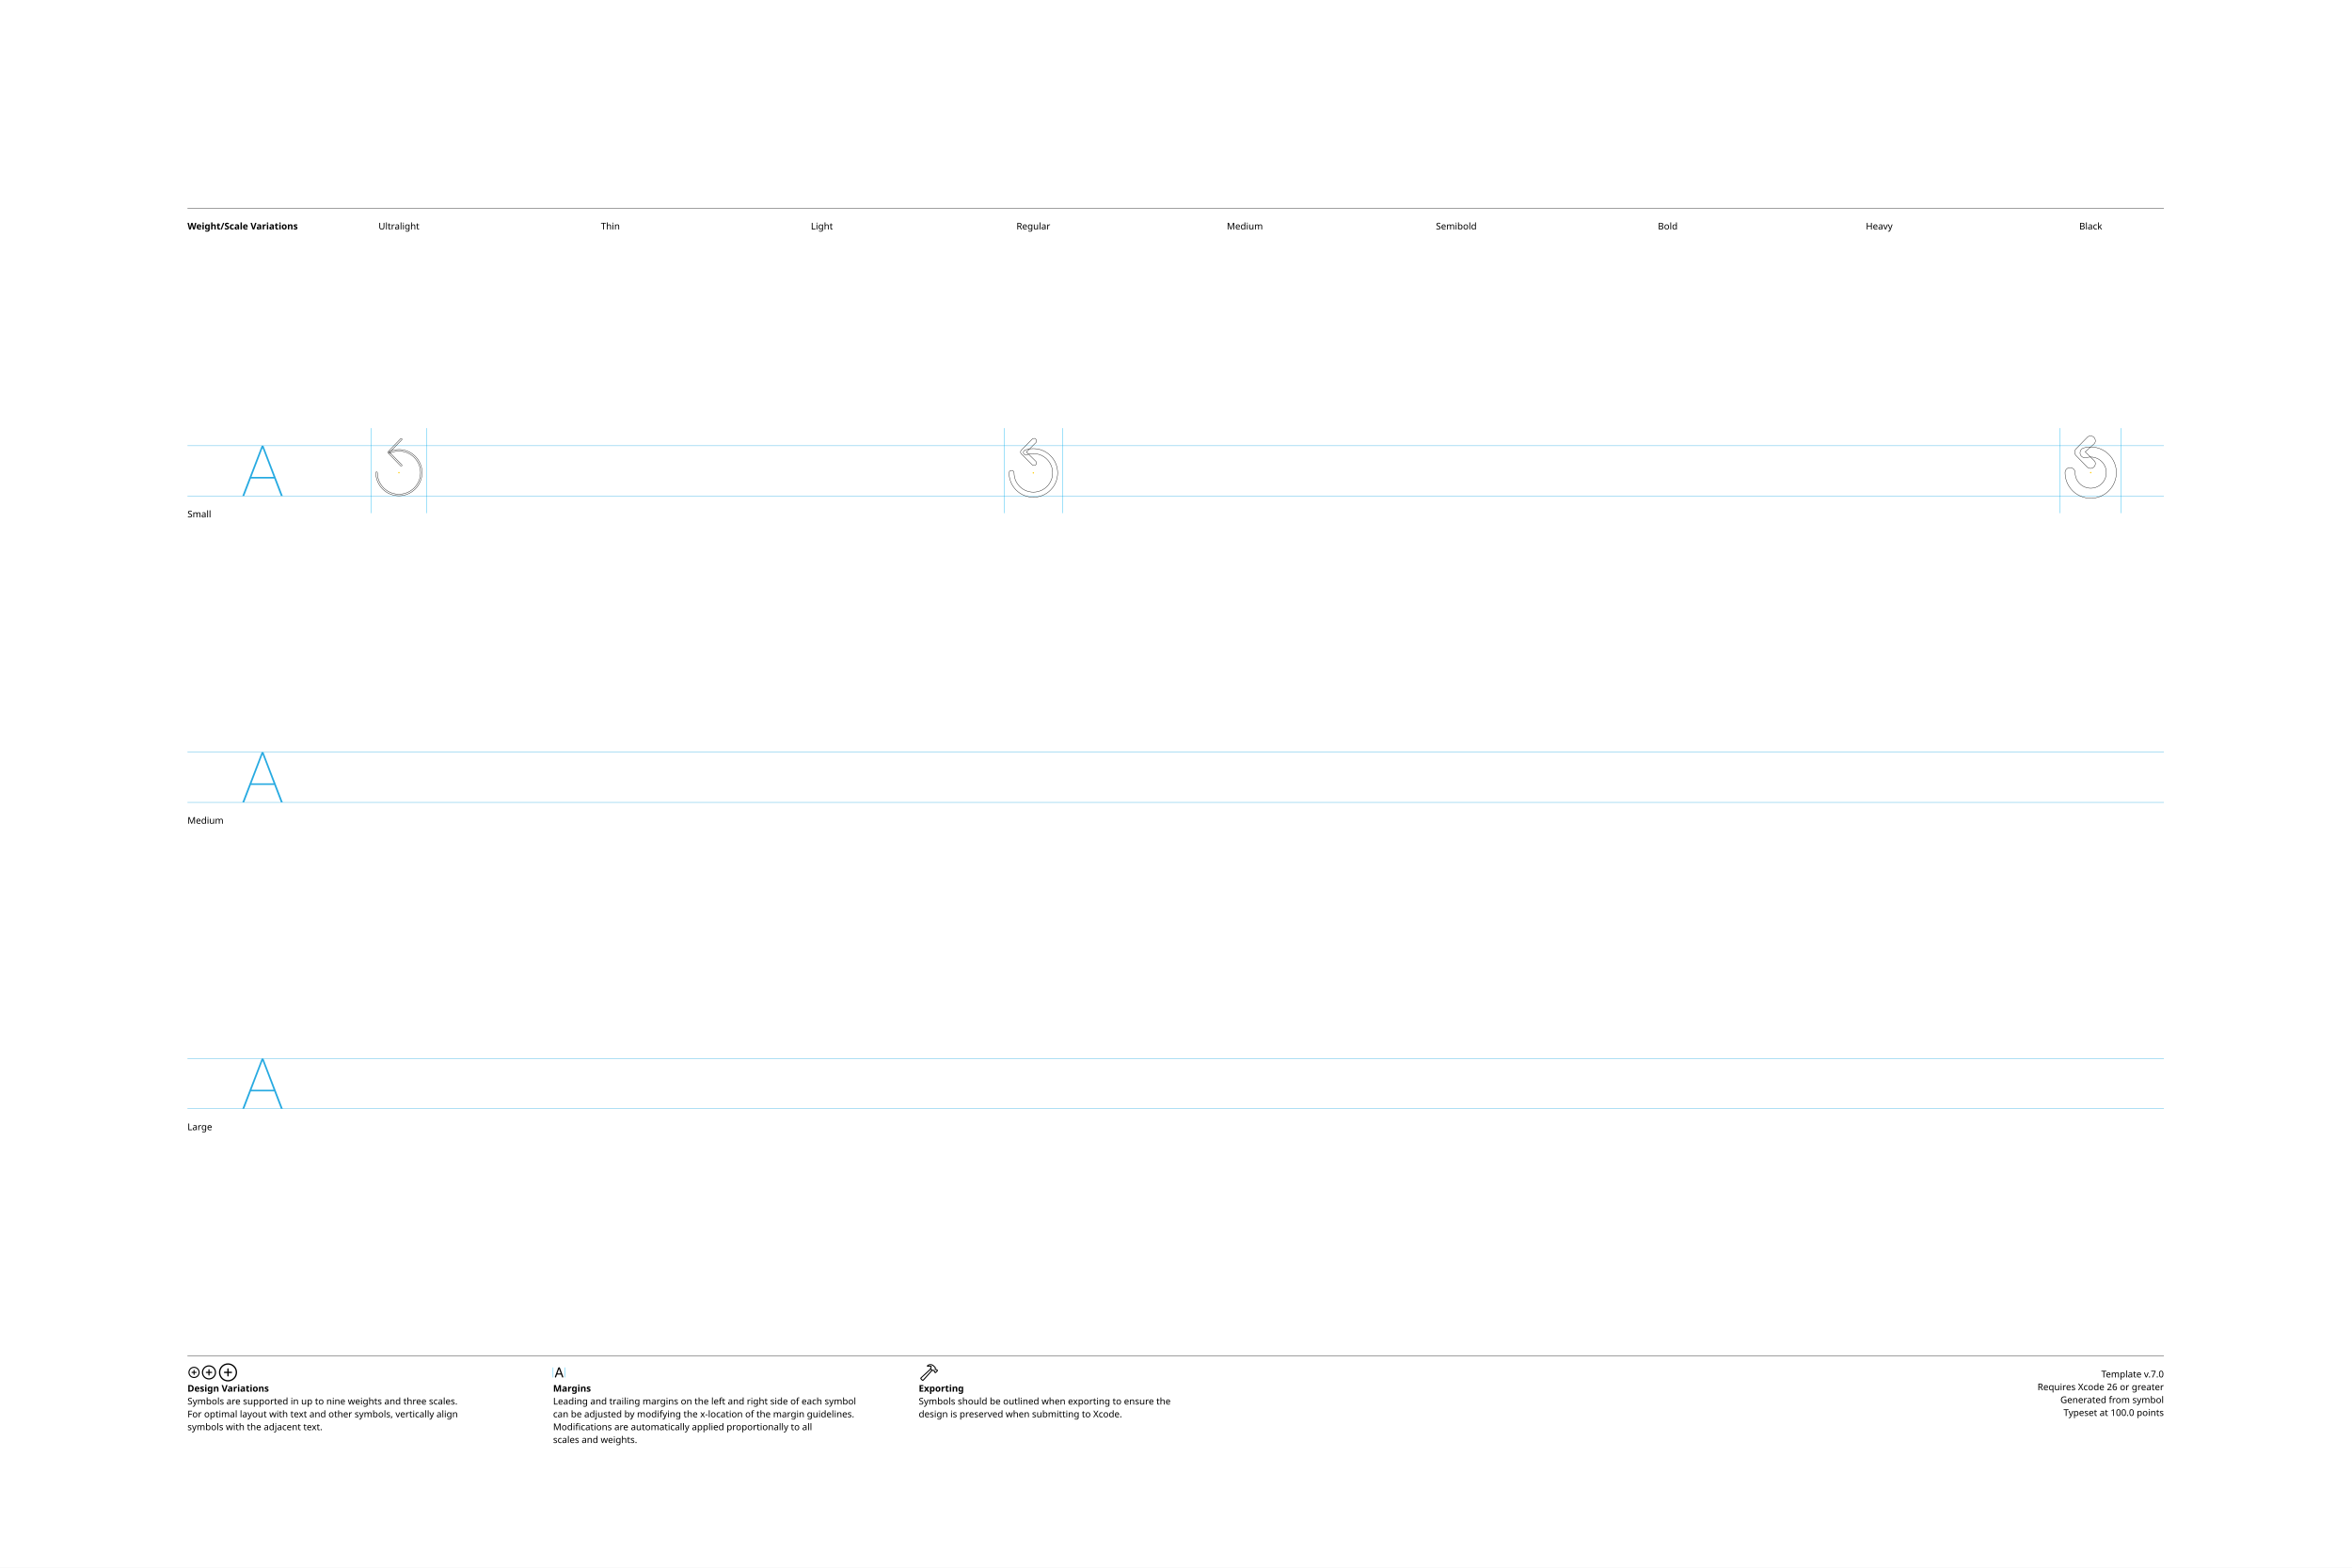
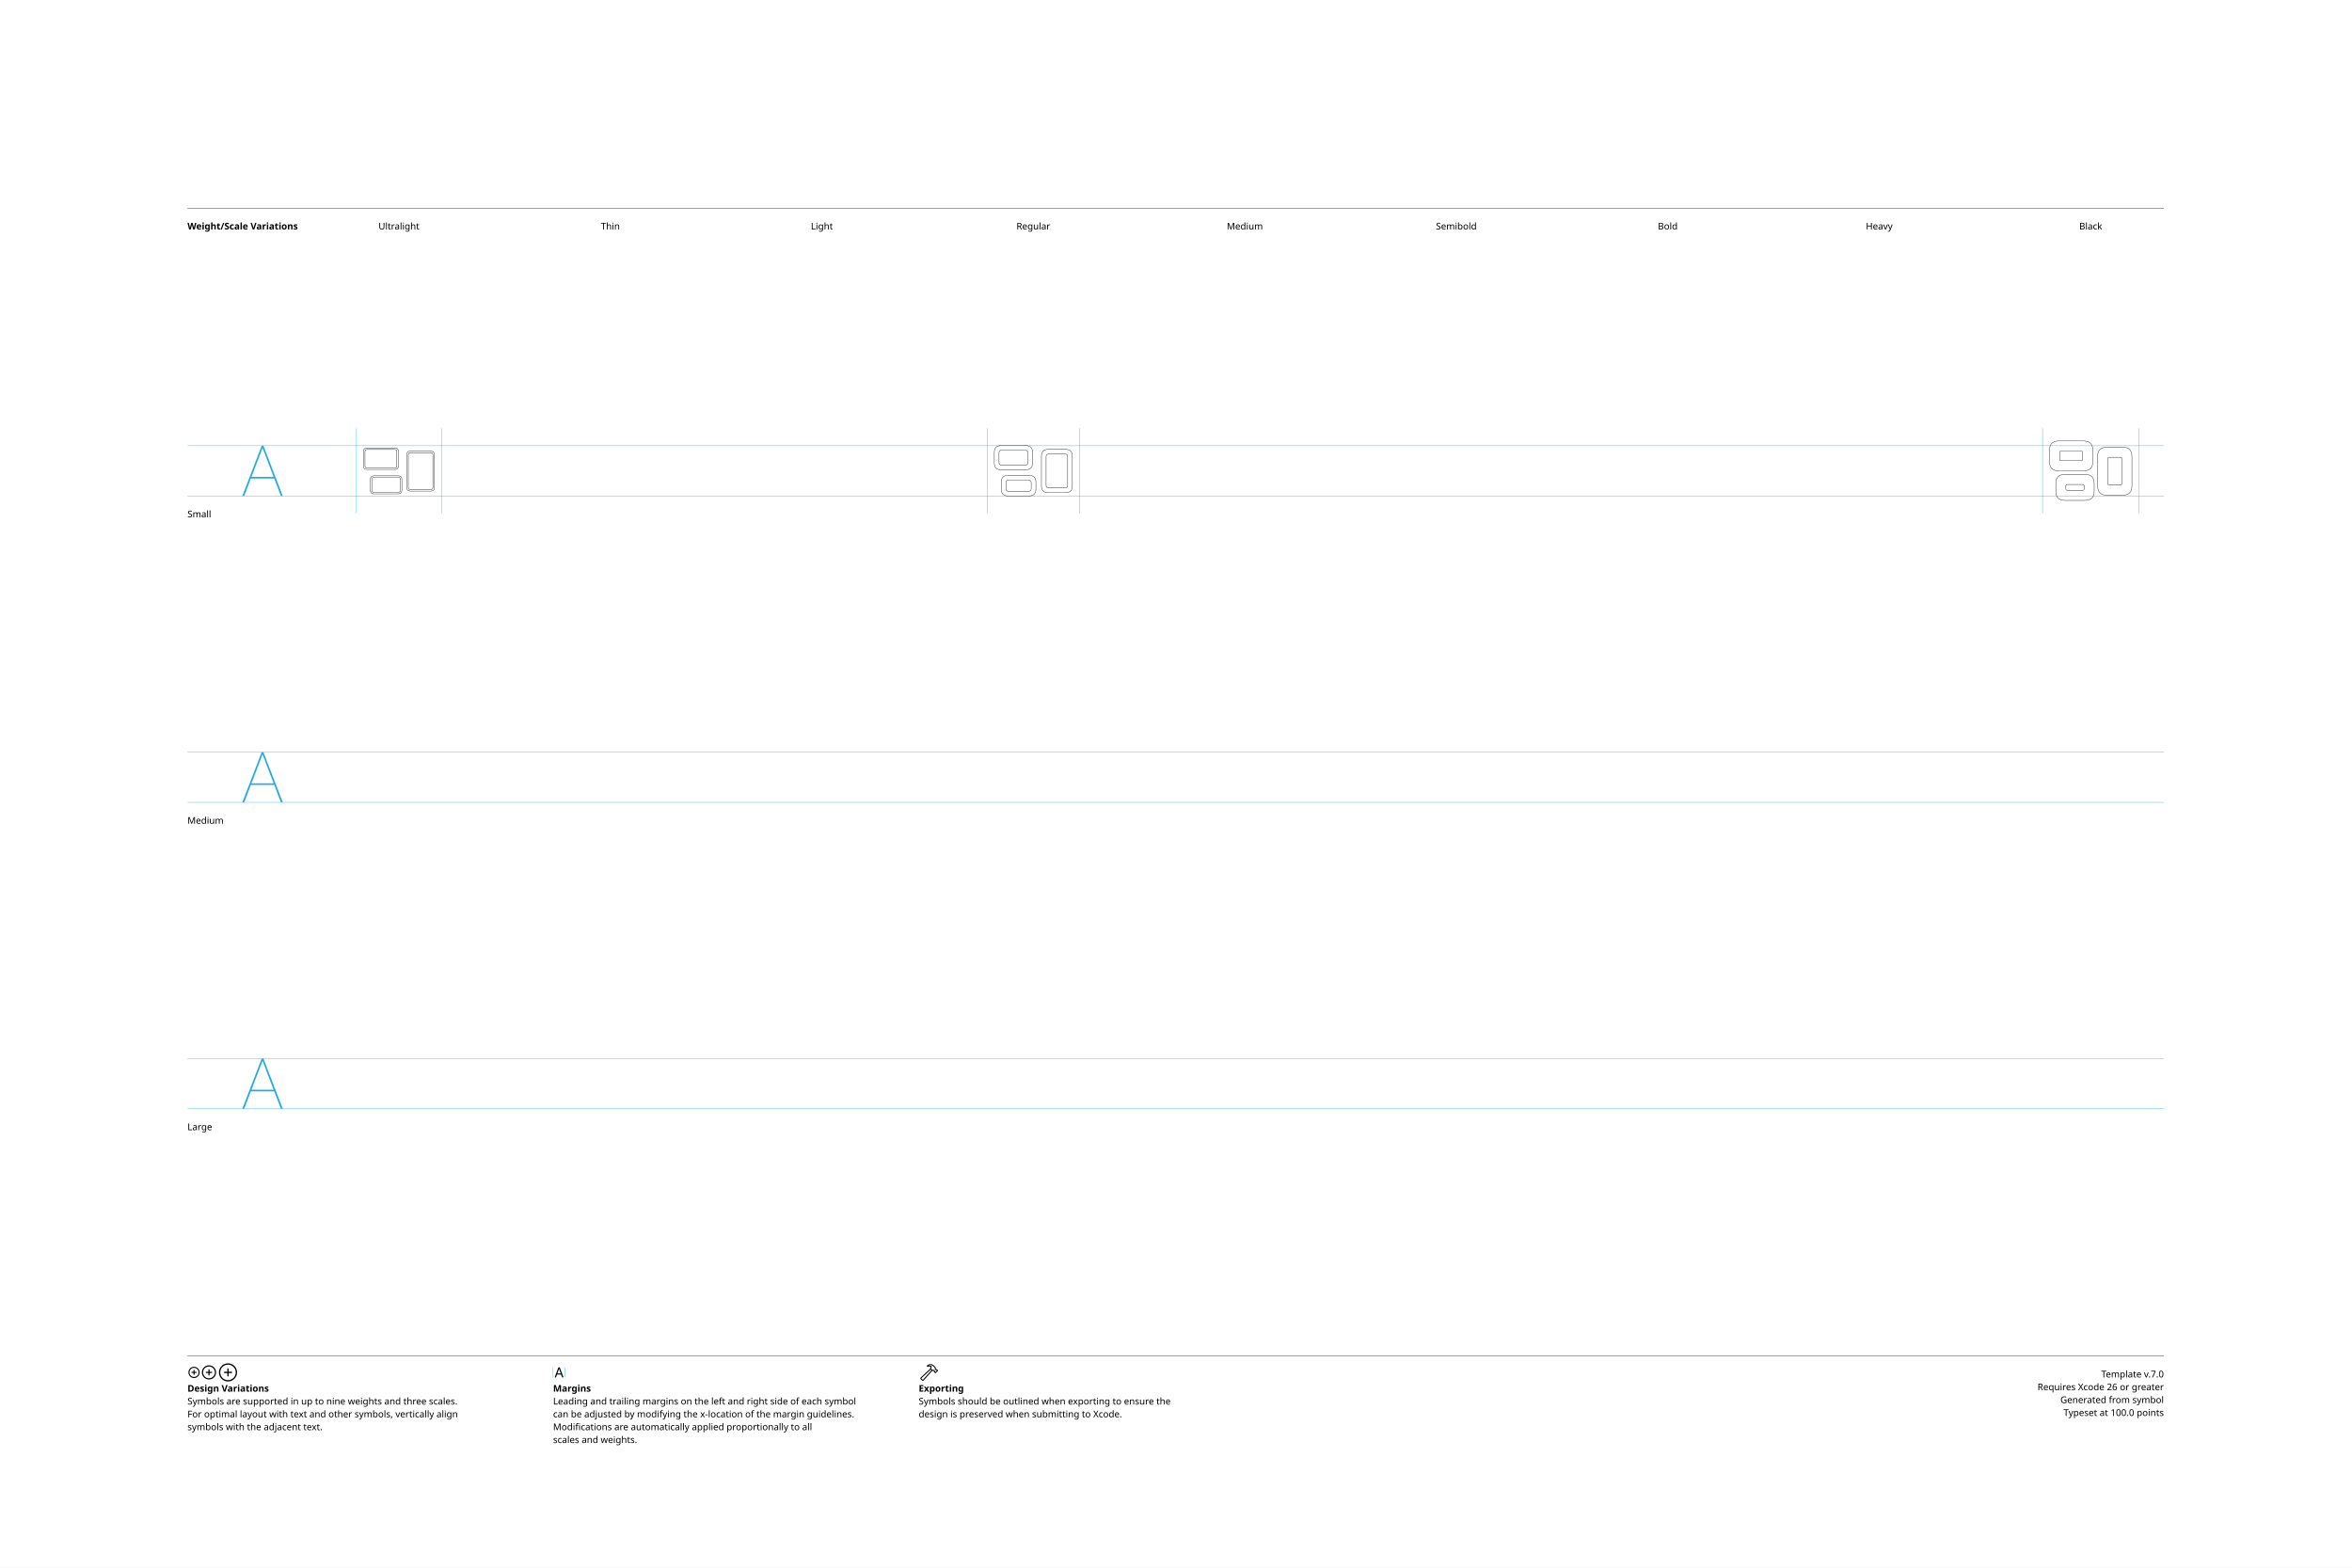
<svg xmlns="http://www.w3.org/2000/svg" version="1.1" viewBox="0 0 3300 2200">
-   <style>.defaults {-sfsymbols-wiggle-style:counterClockwise;-sfsymbols-rotates-clockwise:false;-sfsymbols-draw-reverses-motion-groups:true}
+   <style>.defaults {-sfsymbols-draw-reverses-motion-groups:false}

- .monochrome-0 {-sfsymbols-motion-group:0;-sfsymbols-always-rotates:true;-sfsymbols-layer-tags:arrow.counterclockwise;-sfsymbols-clipstroke-attachments:1 4 0 0 0 1}
+ .monochrome-0 {-sfsymbols-motion-group:2;-sfsymbols-layer-tags:rectangle.3.group}
+ .monochrome-1 {-sfsymbols-motion-group:1;-sfsymbols-layer-tags:rectangle.3.group}
+ .monochrome-2 {-sfsymbols-motion-group:0;-sfsymbols-layer-tags:rectangle.3.group}

- .multicolor-0:tintColor {-sfsymbols-motion-group:0;-sfsymbols-always-rotates:true;-sfsymbols-layer-tags:arrow.counterclockwise;-sfsymbols-clipstroke-attachments:1 4 0 0 0 1}
+ .multicolor-0:tintColor {-sfsymbols-motion-group:2;-sfsymbols-layer-tags:rectangle.3.group}
+ .multicolor-1:tintColor {-sfsymbols-motion-group:1;-sfsymbols-layer-tags:rectangle.3.group}
+ .multicolor-2:tintColor {-sfsymbols-motion-group:0;-sfsymbols-layer-tags:rectangle.3.group}

- .hierarchical-0:primary {-sfsymbols-motion-group:0;-sfsymbols-always-rotates:true;-sfsymbols-layer-tags:arrow.counterclockwise;-sfsymbols-clipstroke-attachments:1 4 0 0 0 1}
+ .hierarchical-0:primary {-sfsymbols-motion-group:2;-sfsymbols-layer-tags:rectangle.3.group}
+ .hierarchical-1:primary {-sfsymbols-motion-group:1;-sfsymbols-layer-tags:rectangle.3.group}
+ .hierarchical-2:primary {-sfsymbols-motion-group:0;-sfsymbols-layer-tags:rectangle.3.group}

.SFSymbolsPreviewWireframe {fill:none;opacity:1.0;stroke:black;stroke-width:0.5}
</style>
  <g id="Notes">
    <rect height="2200" id="artboard" style="fill:white;opacity:1" width="3300" x="0" y="0" />
    <line style="fill:none;stroke:black;opacity:1;stroke-width:0.5;" x1="263" x2="3036" y1="292" y2="292" />
    <text style="stroke:none;fill:black;font-family:sans-serif;font-size:13;font-weight:bold;" transform="matrix(1 0 0 1 263 322)">Weight/Scale Variations</text>
    <text style="stroke:none;fill:black;font-family:sans-serif;font-size:13;text-anchor:middle;" transform="matrix(1 0 0 1 559.711 322)">Ultralight</text>
    <text style="stroke:none;fill:black;font-family:sans-serif;font-size:13;text-anchor:middle;" transform="matrix(1 0 0 1 856.422 322)">Thin</text>
    <text style="stroke:none;fill:black;font-family:sans-serif;font-size:13;text-anchor:middle;" transform="matrix(1 0 0 1 1153.13 322)">Light</text>
    <text style="stroke:none;fill:black;font-family:sans-serif;font-size:13;text-anchor:middle;" transform="matrix(1 0 0 1 1449.84 322)">Regular</text>
    <text style="stroke:none;fill:black;font-family:sans-serif;font-size:13;text-anchor:middle;" transform="matrix(1 0 0 1 1746.56 322)">Medium</text>
    <text style="stroke:none;fill:black;font-family:sans-serif;font-size:13;text-anchor:middle;" transform="matrix(1 0 0 1 2043.27 322)">Semibold</text>
    <text style="stroke:none;fill:black;font-family:sans-serif;font-size:13;text-anchor:middle;" transform="matrix(1 0 0 1 2339.98 322)">Bold</text>
    <text style="stroke:none;fill:black;font-family:sans-serif;font-size:13;text-anchor:middle;" transform="matrix(1 0 0 1 2636.69 322)">Heavy</text>
    <text style="stroke:none;fill:black;font-family:sans-serif;font-size:13;text-anchor:middle;" transform="matrix(1 0 0 1 2933.4 322)">Black</text>
    <line style="fill:none;stroke:black;opacity:1;stroke-width:0.5;" x1="263" x2="3036" y1="1903" y2="1903" />
    <g transform="matrix(0.2 0 0 0.2 263 1933)">
      <path d="m46.24 4.15c21.777 0 39.453-17.627 39.453-39.404s-17.676-39.404-39.453-39.404c-21.729 0-39.404 17.627-39.404 39.404s17.676 39.404 39.404 39.404Zm0-7.422c-17.676 0-31.934-14.307-31.934-31.982s14.258-31.982 31.934-31.982 31.982 14.307 31.982 31.982-14.307 31.982-31.982 31.982Zm3.613-17.773v-28.467c0-2.246-1.465-3.76-3.711-3.76-2.148 0-3.613 1.514-3.613 3.76v28.467c0 2.197 1.465 3.711 3.613 3.711 2.246 0 3.711-1.514 3.711-3.711Zm-17.822-10.596h28.418c2.197 0 3.711-1.465 3.711-3.613 0-2.197-1.514-3.711-3.711-3.711h-28.418c-2.246 0-3.76 1.514-3.76 3.711 0 2.148 1.514 3.613 3.76 3.613Z" />
    </g>
    <g transform="matrix(0.2 0 0 0.2 281.506 1933)">
      <path d="m58.545 14.551c27.49 0 49.805-22.314 49.805-49.805s-22.314-49.805-49.805-49.805-49.805 22.314-49.805 49.805 22.314 49.805 49.805 49.805Zm0-8.301c-22.949 0-41.504-18.555-41.504-41.504s18.555-41.504 41.504-41.504 41.504 18.555 41.504 41.504-18.555 41.504-41.504 41.504Zm4.053-23.096v-36.914c0-2.49-1.709-4.199-4.15-4.199-2.393 0-4.053 1.709-4.053 4.199v36.914c0 2.441 1.66 4.15 4.053 4.15 2.441 0 4.15-1.66 4.15-4.15Zm-22.559-14.404h36.963c2.441 0 4.15-1.611 4.15-4.004 0-2.441-1.709-4.15-4.15-4.15h-36.963c-2.49 0-4.15 1.709-4.15 4.15 0 2.393 1.66 4.004 4.15 4.004Z" />
    </g>
    <g transform="matrix(0.2 0 0 0.2 304.924 1933)">
      <path d="m74.853 28.32c35.107 0 63.623-28.467 63.623-63.574s-28.516-63.623-63.623-63.623-63.574 28.516-63.574 63.623 28.467 63.574 63.574 63.574Zm0-9.082c-30.127 0-54.492-24.365-54.492-54.492s24.365-54.492 54.492-54.492 54.492 24.365 54.492 54.492-24.365 54.492-54.492 54.492Zm4.443-30.322v-48.486c0-2.734-1.855-4.639-4.541-4.639-2.588 0-4.443 1.904-4.443 4.639v48.486c0 2.686 1.855 4.59 4.443 4.59 2.686 0 4.541-1.855 4.541-4.59Zm-28.711-19.775h48.486c2.686 0 4.59-1.807 4.59-4.395 0-2.734-1.855-4.59-4.59-4.59h-48.486c-2.734 0-4.59 1.855-4.59 4.59 0 2.588 1.855 4.395 4.59 4.395Z" />
    </g>
    <text style="stroke:none;fill:black;font-family:sans-serif;font-size:13;font-weight:bold;" transform="matrix(1 0 0 1 263 1953)">Design Variations</text>
    <text style="stroke:none;fill:black;font-family:sans-serif;font-size:13;" transform="matrix(1 0 0 1 263 1971)">Symbols are supported in up to nine weights and three scales.</text>
    <text style="stroke:none;fill:black;font-family:sans-serif;font-size:13;" transform="matrix(1 0 0 1 263 1989)">For optimal layout with text and other symbols, vertically align</text>
    <text style="stroke:none;fill:black;font-family:sans-serif;font-size:13;" transform="matrix(1 0 0 1 263 2007)">symbols with the adjacent text.</text>
    <line style="fill:none;stroke:#00AEEF;stroke-width:0.5;opacity:1.0;" x1="776" x2="776" y1="1919" y2="1933" />
    <g transform="matrix(0.2 0 0 0.2 776 1933)">
      <path d="m16.553 0.781c2.588 0 3.857-0.977 4.785-3.711l20.557-57.52h0.244l20.605 57.52c0.928 2.734 2.197 3.711 4.736 3.711 2.588 0 4.248-1.562 4.248-4.004 0-0.83-0.146-1.611-0.537-2.637l-22.9-60.986c-1.123-2.979-3.125-4.492-6.25-4.492-3.027 0-5.078 1.465-6.152 4.443l-22.9 61.084c-0.391 1.025-0.537 1.807-0.537 2.637 0 2.441 1.562 3.955 4.102 3.955Zm10.205-20.947h30.664c2.002 0 3.662-1.66 3.662-3.662 0-2.051-1.66-3.662-3.662-3.662h-30.664c-2.002 0-3.662 1.611-3.662 3.662 0 2.002 1.66 3.662 3.662 3.662Z" />
    </g>
    <line style="fill:none;stroke:#00AEEF;stroke-width:0.5;opacity:1.0;" x1="792.836" x2="792.836" y1="1919" y2="1933" />
    <text style="stroke:none;fill:black;font-family:sans-serif;font-size:13;font-weight:bold;" transform="matrix(1 0 0 1 776 1953)">Margins</text>
    <text style="stroke:none;fill:black;font-family:sans-serif;font-size:13;" transform="matrix(1 0 0 1 776 1971)">Leading and trailing margins on the left and right side of each symbol</text>
    <text style="stroke:none;fill:black;font-family:sans-serif;font-size:13;" transform="matrix(1 0 0 1 776 1989)">can be adjusted by modifying the x-location of the margin guidelines.</text>
    <text style="stroke:none;fill:black;font-family:sans-serif;font-size:13;" transform="matrix(1 0 0 1 776 2007)">Modifications are automatically applied proportionally to all</text>
    <text style="stroke:none;fill:black;font-family:sans-serif;font-size:13;" transform="matrix(1 0 0 1 776 2025)">scales and weights.</text>
    <g transform="matrix(0.2 0 0 0.2 1289 1933)">
      <path d="m14.209 13.135 7.861 7.861c4.297 4.395 9.326 4.102 13.867-1.025l60.693-68.213-4.883-4.883-60.254 67.676c-1.807 1.953-3.467 2.441-5.811 0.098l-5.176-5.127c-2.295-2.295-1.807-3.955 0.195-5.811l67.481-62.158-4.883-4.834-68.066 62.598c-4.98 4.59-5.322 9.473-1.025 13.818Zm44.873-97.461c-2.051 2.002-2.246 4.883-1.074 6.787 1.123 1.807 3.467 3.027 6.592 2.246 5.859-1.66 12.598-2.393 18.896 0.928l-2.686 7.129c-1.611 4.004-0.732 6.885 1.709 9.424l10.254 10.303c2.344 2.393 4.541 2.441 7.08 1.953l4.443-0.732 2.588 2.539-0.195 2.246c-0.098 2.295 0.537 4.297 2.783 6.494l3.369 3.32c2.295 2.295 5.518 2.49 7.812 0.195l12.988-13.037c2.295-2.344 2.148-5.371-0.195-7.666l-3.418-3.418c-2.197-2.197-4.053-3.027-6.348-2.881l-2.344 0.244-2.441-2.441 1.025-4.688c0.635-2.734-0.244-4.98-2.881-7.617l-11.279-11.182c-12.94-12.842-35.596-11.035-46.68-0.146Zm7.08 2.051c8.789-6.396 25.977-5.664 33.691 1.953l12.305 12.207c1.025 1.025 1.221 1.807 0.928 3.32l-1.465 6.641 6.738 6.689 4.395-0.244c1.123-0.049 1.514 0.049 2.344 0.879l2.539 2.49-10.84 10.84-2.49-2.49c-0.83-0.879-0.977-1.221-0.928-2.393l0.293-4.346-6.689-6.738-6.836 1.172c-1.416 0.293-2.051 0.195-3.174-0.879l-8.936-8.887c-1.074-1.025-1.172-1.709-0.488-3.369l4.59-11.475c-6.104-6.348-17.041-7.52-25.586-4.59-0.684 0.244-0.928-0.391-0.391-0.781Z" />
    </g>
    <text style="stroke:none;fill:black;font-family:sans-serif;font-size:13;font-weight:bold;" transform="matrix(1 0 0 1 1289 1953)">Exporting</text>
    <text style="stroke:none;fill:black;font-family:sans-serif;font-size:13;" transform="matrix(1 0 0 1 1289 1971)">Symbols should be outlined when exporting to ensure the</text>
    <text style="stroke:none;fill:black;font-family:sans-serif;font-size:13;" transform="matrix(1 0 0 1 1289 1989)">design is preserved when submitting to Xcode.</text>
    <text id="template-version" style="stroke:none;fill:black;font-family:sans-serif;font-size:13;text-anchor:end;" transform="matrix(1 0 0 1 3036 1933)">Template v.7.0</text>
    <text style="stroke:none;fill:black;font-family:sans-serif;font-size:13;text-anchor:end;" transform="matrix(1 0 0 1 3036 1951)">Requires Xcode 26 or greater</text>
    <text id="descriptive-name" style="stroke:none;fill:black;font-family:sans-serif;font-size:13;text-anchor:end;" transform="matrix(1 0 0 1 3036 1969)">Generated from symbol</text>
    <text style="stroke:none;fill:black;font-family:sans-serif;font-size:13;text-anchor:end;" transform="matrix(1 0 0 1 3036 1987)">Typeset at 100.0 points</text>
    <text style="stroke:none;fill:black;font-family:sans-serif;font-size:13;" transform="matrix(1 0 0 1 263 726)">Small</text>
    <text style="stroke:none;fill:black;font-family:sans-serif;font-size:13;" transform="matrix(1 0 0 1 263 1156)">Medium</text>
    <text style="stroke:none;fill:black;font-family:sans-serif;font-size:13;" transform="matrix(1 0 0 1 263 1586)">Large</text>
  </g>
  <g id="Guides">
    <g id="H-reference" style="fill:#27AAE1;stroke:none;" transform="matrix(1 0 0 1 339 696)">
      <path d="M0.994 0L3.638 0L29.328-67.132L30.03-67.132L30.03-70.459L28.123-70.459ZM11.688-24.48L46.981-24.48L46.231-26.729L12.438-26.729ZM55.12 0L57.764 0L30.638-70.459L29.433-70.459L29.433-67.132Z" />
    </g>
    <line id="Baseline-S" style="fill:none;stroke:#27AAE1;opacity:1;stroke-width:0.5;" x1="263" x2="3036" y1="696" y2="696" />
    <line id="Capline-S" style="fill:none;stroke:#27AAE1;opacity:1;stroke-width:0.5;" x1="263" x2="3036" y1="625.541" y2="625.541" />
    <g id="H-reference" style="fill:#27AAE1;stroke:none;" transform="matrix(1 0 0 1 339 1126)">
      <path d="M0.994 0L3.638 0L29.328-67.132L30.03-67.132L30.03-70.459L28.123-70.459ZM11.688-24.48L46.981-24.48L46.231-26.729L12.438-26.729ZM55.12 0L57.764 0L30.638-70.459L29.433-70.459L29.433-67.132Z" />
    </g>
    <line id="Baseline-M" style="fill:none;stroke:#27AAE1;opacity:1;stroke-width:0.5;" x1="263" x2="3036" y1="1126" y2="1126" />
    <line id="Capline-M" style="fill:none;stroke:#27AAE1;opacity:1;stroke-width:0.5;" x1="263" x2="3036" y1="1055.54" y2="1055.54" />
    <g id="H-reference" style="fill:#27AAE1;stroke:none;" transform="matrix(1 0 0 1 339 1556)">
      <path d="M0.994 0L3.638 0L29.328-67.132L30.03-67.132L30.03-70.459L28.123-70.459ZM11.688-24.48L46.981-24.48L46.231-26.729L12.438-26.729ZM55.12 0L57.764 0L30.638-70.459L29.433-70.459L29.433-67.132Z" />
    </g>
    <line id="Baseline-L" style="fill:none;stroke:#27AAE1;opacity:1;stroke-width:0.5;" x1="263" x2="3036" y1="1556" y2="1556" />
    <line id="Capline-L" style="fill:none;stroke:#27AAE1;opacity:1;stroke-width:0.5;" x1="263" x2="3036" y1="1485.54" y2="1485.54" />
-     <line id="right-margin-Black-S" style="fill:none;stroke:#00AEEF;stroke-width:0.5;opacity:1.0;" x1="2976.22" x2="2976.22" y1="600.785" y2="720.121" />
-     <line id="left-margin-Black-S" style="fill:none;stroke:#00AEEF;stroke-width:0.5;opacity:1.0;" x1="2890.58" x2="2890.58" y1="600.785" y2="720.121" />
-     <line id="right-margin-Regular-S" style="fill:none;stroke:#00AEEF;stroke-width:0.5;opacity:1.0;" x1="1490.76" x2="1490.76" y1="600.785" y2="720.121" />
-     <line id="left-margin-Regular-S" style="fill:none;stroke:#00AEEF;stroke-width:0.5;opacity:1.0;" x1="1408.93" x2="1408.93" y1="600.785" y2="720.121" />
-     <line id="right-margin-Ultralight-S" style="fill:none;stroke:#00AEEF;stroke-width:0.5;opacity:1.0;" x1="598.994" x2="598.994" y1="600.785" y2="720.121" />
-     <line id="left-margin-Ultralight-S" style="fill:none;stroke:#00AEEF;stroke-width:0.5;opacity:1.0;" x1="520.428" x2="520.428" y1="600.785" y2="720.121" />
+     <line id="right-margin-Black-S" style="fill:none;stroke:#00AEEF;stroke-width:0.5;opacity:1.0;" x1="3000.98" x2="3000.98" y1="600.785" y2="720.121" />
+     <line id="left-margin-Black-S" style="fill:none;stroke:#00AEEF;stroke-width:0.5;opacity:1.0;" x1="2865.82" x2="2865.82" y1="600.785" y2="720.121" />
+     <line id="right-margin-Regular-S" style="fill:none;stroke:#00AEEF;stroke-width:0.5;opacity:1.0;" x1="1514.37" x2="1514.37" y1="600.785" y2="720.121" />
+     <line id="left-margin-Regular-S" style="fill:none;stroke:#00AEEF;stroke-width:0.5;opacity:1.0;" x1="1385.32" x2="1385.32" y1="600.785" y2="720.121" />
+     <line id="right-margin-Ultralight-S" style="fill:none;stroke:#00AEEF;stroke-width:0.5;opacity:1.0;" x1="619.288" x2="619.288" y1="600.785" y2="720.121" />
+     <line id="left-margin-Ultralight-S" style="fill:none;stroke:#00AEEF;stroke-width:0.5;opacity:1.0;" x1="500.134" x2="500.134" y1="600.785" y2="720.121" />
  </g>
  <g id="Symbols">
-     <g id="Black-S" transform="matrix(1 0 0 1 2890.58 696)">
-       <path class="monochrome-0 multicolor-0:tintColor hierarchical-0:primary SFSymbolsPreviewWireframe" d="M42.822 3.223C62.695 3.223 78.809-12.891 78.809-32.764C78.809-52.637 62.695-68.75 42.822-68.75C39.355-68.75 36.035-68.262 32.91-67.383C30.029-66.553 27.832-63.77 27.832-60.596C27.832-55.225 33.154-52.539 37.109-53.857C38.916-54.395 40.82-54.639 42.822-54.639C54.883-54.639 64.697-44.824 64.697-32.764C64.697-20.703 54.883-10.889 42.822-10.889C30.762-10.889 20.947-20.703 20.947-32.764C20.947-36.621 17.773-39.795 13.867-39.795C10.01-39.795 6.836-36.621 6.836-32.764C6.836-12.891 22.949 3.223 42.822 3.223ZM35.107-61.914L47.461-72.998C48.633-74.072 49.365-75.391 49.365-77.344C49.365-81.152 46.338-84.228 42.578-84.228C40.772-84.228 39.258-83.594 37.988-82.275L22.51-66.455C21.094-64.99 20.312-63.281 20.312-61.426C20.312-59.473 21.045-57.812 22.51-56.348L37.988-40.527C39.209-39.307 40.772-38.672 42.578-38.672C46.338-38.672 49.365-41.699 49.365-45.459C49.365-47.412 48.584-48.682 47.461-49.805Z" data-clipstroke-keyframes="0 0 0 0.76364064 0.8305992 0 0.37368393 0.00034950502 0.6604802 0 0.66202873 0.16940081 0.55774397 0 0.95109373 0.33915114 0.45458353 0 1 0.37048215 0.43713003" />
+     <g id="Black-S" transform="matrix(1 0 0 1 2865.82 696)">
+       <path class="monochrome-0 multicolor-0:tintColor hierarchical-0:primary SFSymbolsPreviewWireframe" d="M31.348 6.25L59.668 6.25C68.066 6.25 72.461 1.855 72.461-6.543L72.461-17.48C72.461-25.879 68.066-30.273 59.668-30.273L31.348-30.273C22.949-30.273 18.555-25.879 18.555-17.48L18.555-6.543C18.555 1.855 22.949 6.25 31.348 6.25ZM34.668-7.91C33.398-7.91 32.715-8.594 32.715-9.863L32.715-14.16C32.715-15.43 33.398-16.113 34.668-16.113L56.348-16.113C57.617-16.113 58.301-15.43 58.301-14.16L58.301-9.863C58.301-8.594 57.617-7.91 56.348-7.91Z" />
+       <path class="monochrome-1 multicolor-1:tintColor hierarchical-1:primary SFSymbolsPreviewWireframe" d="M90.137-1.074L112.598-1.074C120.996-1.074 125.391-5.469 125.391-13.867L125.391-55.664C125.391-64.062 120.996-68.457 112.598-68.457L90.137-68.457C81.738-68.457 77.344-64.062 77.344-55.664L77.344-13.867C77.344-5.469 81.738-1.074 90.137-1.074ZM93.457-15.234C92.188-15.234 91.504-15.918 91.504-17.188L91.504-52.344C91.504-53.613 92.188-54.297 93.457-54.297L109.277-54.297C110.547-54.297 111.23-53.613 111.23-52.344L111.23-17.188C111.23-15.918 110.547-15.234 109.277-15.234Z" />
+       <path class="monochrome-2 multicolor-2:tintColor hierarchical-2:primary SFSymbolsPreviewWireframe" d="M22.559-35.254L57.715-35.254C66.113-35.254 70.508-39.648 70.508-48.047L70.508-64.356C70.508-72.754 66.113-77.148 57.715-77.148L22.559-77.148C14.16-77.148 9.766-72.754 9.766-64.356L9.766-48.047C9.766-39.648 14.16-35.254 22.559-35.254ZM25.879-49.414C24.609-49.414 23.926-50.098 23.926-51.367L23.926-61.035C23.926-62.305 24.609-62.988 25.879-62.988L54.395-62.988C55.664-62.988 56.348-62.305 56.348-61.035L56.348-51.367C56.348-50.098 55.664-49.414 54.395-49.414Z" />
    </g>
-     <g id="Regular-S" transform="matrix(1 0 0 1 1408.93 696)">
-       <path class="monochrome-0 multicolor-0:tintColor hierarchical-0:primary SFSymbolsPreviewWireframe" d="M40.918 1.758C59.766 1.758 75-13.525 75-32.324C75-51.172 59.766-66.406 40.918-66.406C37.012-66.406 33.252-65.772 29.785-64.502C28.662-64.111 26.953-63.379 26.953-61.084C26.953-58.301 29.639-57.031 31.885-57.91C34.717-58.935 37.793-59.424 40.918-59.424C55.859-59.424 67.969-47.315 67.969-32.373C67.969-17.432 55.859-5.371 40.918-5.371C25.977-5.371 13.867-17.432 13.867-32.373C13.867-34.326 12.305-35.889 10.352-35.889C8.447-35.889 6.836-34.326 6.836-32.373C6.836-13.525 22.07 1.758 40.918 1.758ZM31.152-61.67L44.434-74.756C45.068-75.391 45.361-76.318 45.361-77.246C45.361-79.248 43.848-80.859 41.943-80.859C40.869-80.859 40.039-80.42 39.404-79.785L23.975-64.16C23.34-63.525 22.949-62.598 22.949-61.67C22.949-60.645 23.291-59.815 23.975-59.131L39.404-43.701C40.039-43.115 40.869-42.725 41.943-42.725C43.848-42.725 45.361-44.238 45.361-46.24C45.361-47.119 45.068-48.047 44.385-48.682Z" data-clipstroke-keyframes="0 0 0 0.8047627 0.8386806 0 0.3371257 0.00033302113 0.6766591 0 0.63577056 0.16135623 0.5490835 0 0.9357729 0.32291013 0.42074993 0 1 0.35749358 0.39327514" />
+     <g id="Regular-S" transform="matrix(1 0 0 1 1385.32 696)">
+       <path class="monochrome-0 multicolor-0:tintColor hierarchical-0:primary SFSymbolsPreviewWireframe" d="M29.15-0.049L58.496-0.049C64.893-0.049 68.115-3.174 68.115-9.521L68.115-19.385C68.115-25.732 64.893-28.857 58.496-28.857L29.15-28.857C22.705-28.857 19.531-25.732 19.531-19.385L19.531-9.521C19.531-3.174 22.705-0.049 29.15-0.049ZM29.639-6.592C27.393-6.592 26.123-7.861 26.123-10.254L26.123-18.652C26.123-21.094 27.393-22.314 29.639-22.314L57.959-22.314C60.205-22.314 61.523-21.094 61.523-18.652L61.523-10.254C61.523-7.861 60.205-6.592 57.959-6.592Z" />
+       <path class="monochrome-1 multicolor-1:tintColor hierarchical-1:primary SFSymbolsPreviewWireframe" d="M85.449-4.639L109.668-4.639C116.113-4.639 119.287-7.764 119.287-14.111L119.287-55.908C119.287-62.256 116.113-65.381 109.668-65.381L85.449-65.381C79.053-65.381 75.879-62.256 75.879-55.908L75.879-14.111C75.879-7.764 79.053-4.639 85.449-4.639ZM85.986-11.182C83.74-11.182 82.422-12.451 82.422-14.844L82.422-55.176C82.422-57.617 83.74-58.789 85.986-58.789L109.131-58.789C111.426-58.789 112.695-57.617 112.695-55.176L112.695-14.844C112.695-12.451 111.426-11.182 109.131-11.182Z" />
+       <path class="monochrome-2 multicolor-2:tintColor hierarchical-2:primary SFSymbolsPreviewWireframe" d="M19.385-36.768L53.809-36.768C60.205-36.768 63.428-39.893 63.428-46.24L63.428-61.23C63.428-67.578 60.205-70.703 53.809-70.703L19.385-70.703C12.94-70.703 9.766-67.578 9.766-61.23L9.766-46.24C9.766-39.893 12.94-36.768 19.385-36.768ZM19.873-43.31C17.627-43.31 16.357-44.58 16.357-46.973L16.357-60.498C16.357-62.94 17.627-64.111 19.873-64.111L53.223-64.111C55.518-64.111 56.836-62.94 56.836-60.498L56.836-46.973C56.836-44.58 55.518-43.31 53.223-43.31Z" />
    </g>
-     <g id="Ultralight-S" transform="matrix(1 0 0 1 520.428 696)">
-       <path class="monochrome-0 multicolor-0:tintColor hierarchical-0:primary SFSymbolsPreviewWireframe" d="M39.283-0.24C57.223-0.24 71.731-14.797 71.731-32.688C71.731-50.627 57.223-65.135 39.283-65.135C34.469-65.135 29.846-64.046 26.107-62.322C25.393-62.023 25.182-61.472 25.318-60.993C25.5-60.39 26.188-59.938 26.89-60.272C30.675-61.978 34.887-62.966 39.283-62.966C55.996-62.966 69.558-49.403 69.558-32.691C69.558-15.979 55.996-2.465 39.283-2.465C22.571-2.465 9.054-15.979 9.054-32.691C9.054-33.327 8.536-33.8 7.945-33.8C7.312-33.8 6.836-33.327 6.836-32.691C6.836-14.797 21.389-0.24 39.283-0.24ZM26.203-61.216L43.253-78.661C43.524-78.933 43.636-79.179 43.636-79.562C43.636-80.111 43.257-80.678 42.534-80.678C42.095-80.678 41.901-80.511 41.675-80.285L24.474-62.571C23.885-61.981 23.676-61.644 23.676-61.261C23.676-60.917 23.836-60.586 24.474-59.903L41.72-42.203C41.946-41.98 42.186-41.862 42.488-41.862C43.212-41.862 43.636-42.377 43.636-42.925C43.636-43.305 43.524-43.597 43.249-43.868Z" data-clipstroke-keyframes="0 0 0 0.83418036 0.8454172 0 0.31336504 0.00031935374 0.6898254 0 0.61547095 0.15460366 0.54597354 0 0.9183164 0.30955717 0.40142795 0 1 0.35135344 0.36244106" />
+     <g id="Ultralight-S" transform="matrix(1 0 0 1 500.134 696)">
+       <path class="monochrome-0 multicolor-0:tintColor hierarchical-0:primary SFSymbolsPreviewWireframe" d="M24.746-2.955L58.496-2.955C61.895-2.955 63.711-4.536 63.711-8.159L63.711-23.063C63.711-26.686 61.895-28.267 58.496-28.267L24.746-28.267C21.343-28.267 19.531-26.686 19.531-23.063L19.531-8.159C19.531-4.536 21.343-2.955 24.746-2.955ZM24.871-5.139C22.625-5.139 21.718-6.045 21.718-8.301L21.718-22.921C21.718-25.181 22.625-26.084 24.871-26.084L58.368-26.084C60.614-26.084 61.523-25.181 61.523-22.921L61.523-8.301C61.523-6.045 60.614-5.139 58.368-5.139Z" />
+       <path class="monochrome-1 multicolor-1:tintColor hierarchical-1:primary SFSymbolsPreviewWireframe" d="M75.777-6.818L104.173-6.818C107.576-6.818 109.388-8.354 109.388-12.023L109.388-57.725C109.388-61.393 107.576-62.929 104.173-62.929L75.777-62.929C72.423-62.929 70.566-61.393 70.566-57.725L70.566-12.023C70.566-8.354 72.423-6.818 75.777-6.818ZM75.905-9.002C73.659-9.002 72.75-9.908 72.75-12.165L72.75-57.583C72.75-59.842 73.659-60.742 75.905-60.742L104.09-60.742C106.34-60.742 107.201-59.842 107.201-57.583L107.201-12.165C107.201-9.908 106.34-9.002 104.09-9.002Z" />
+       <path class="monochrome-2 multicolor-2:tintColor hierarchical-2:primary SFSymbolsPreviewWireframe" d="M14.98-37.176L53.627-37.176C56.981-37.176 58.841-38.712 58.841-42.38L58.841-62.139C58.841-65.807 56.981-67.343 53.627-67.343L14.98-67.343C11.577-67.343 9.766-65.807 9.766-62.139L9.766-42.38C9.766-38.712 11.577-37.176 14.98-37.176ZM15.105-39.36C12.859-39.36 11.953-40.266 11.953-42.523L11.953-62.042C11.953-64.302 12.859-65.201 15.105-65.201L53.495-65.201C55.745-65.201 56.654-64.302 56.654-62.042L56.654-42.523C56.654-40.266 55.745-39.36 53.495-39.36Z" />
    </g>
  </g>
-   <g id="Anchors">
-     <circle cx="2933.4" cy="663.236" id="Black-S-rotate-anchor" r="1" style="fill:#FFCC00; opacity:1.0;" />
-     <circle cx="1449.84" cy="663.627" id="Regular-S-rotate-anchor" r="1" style="fill:#FFCC00; opacity:1.0;" />
-     <circle cx="559.711" cy="663.309" id="Ultralight-S-rotate-anchor" r="1" style="fill:#FFCC00; opacity:1.0;" />
-   </g>
-   <g id="Data">
-     <g id="Black-S-draw-attachment-data" data-d="0 1 0 2925.47 635.417" />
-     <g id="Regular-S-draw-attachment-data" data-d="0 1 0 1439.81 634.778" />
-     <g id="Ultralight-S-draw-attachment-data" data-d="0 1 0 546.913 634.709" />
-   </g>
</svg>
